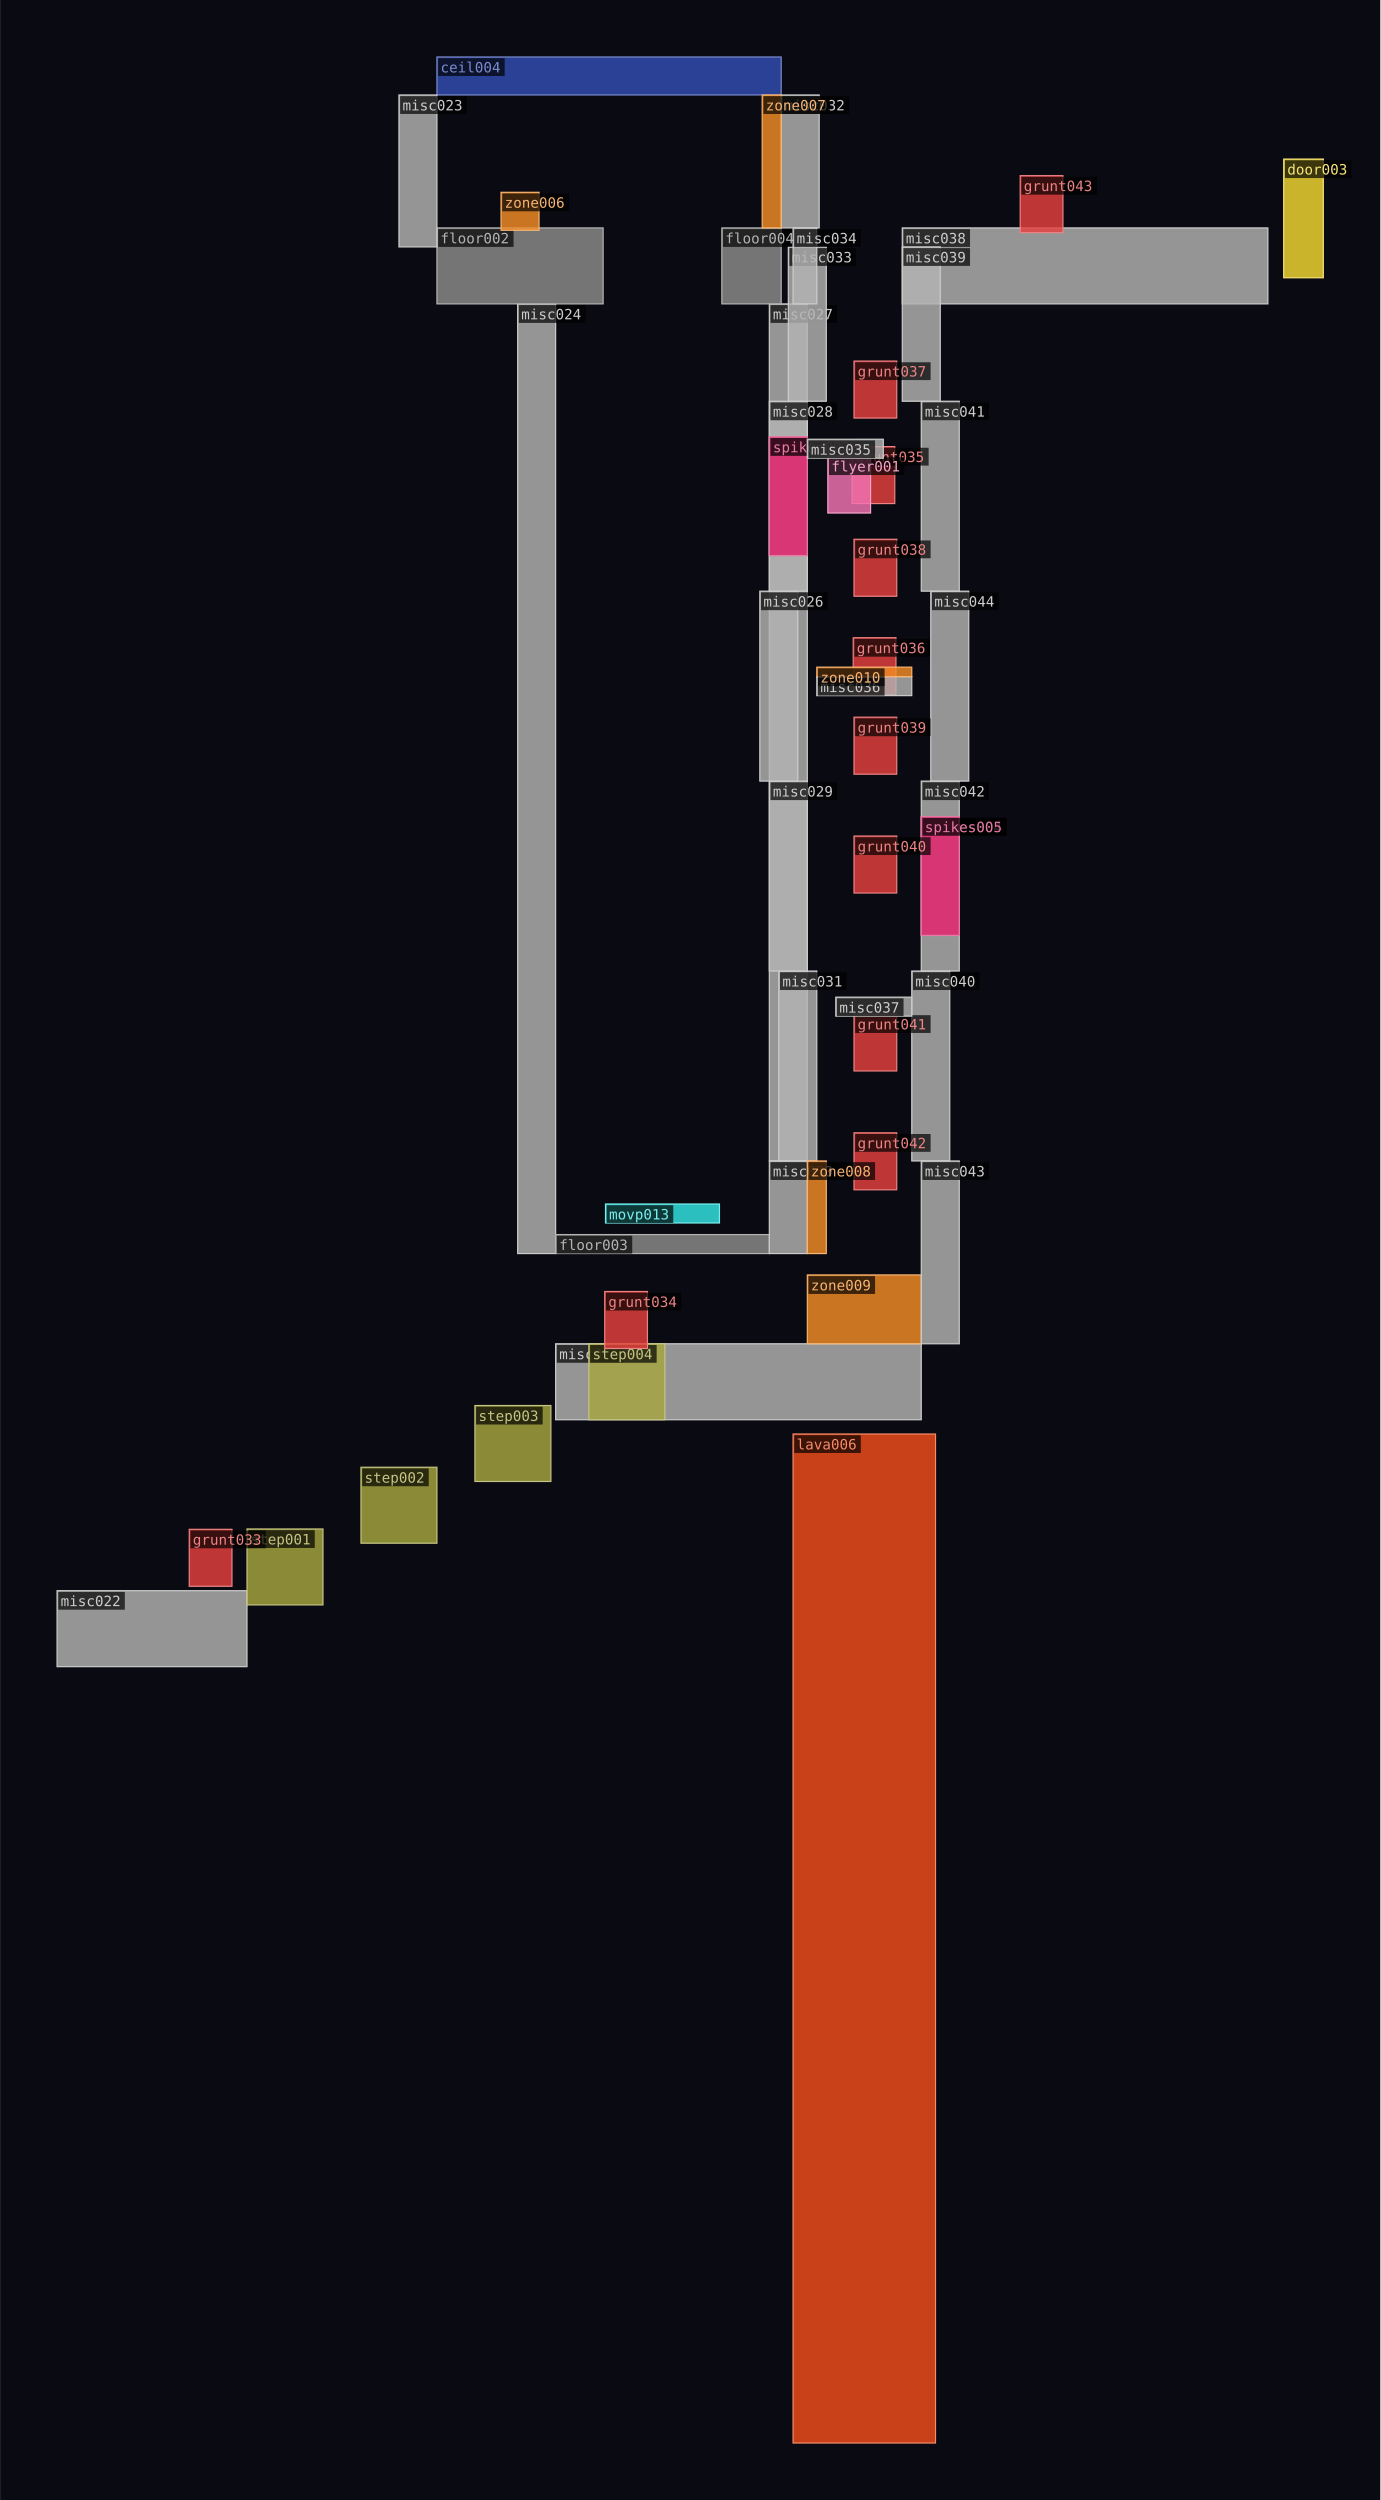
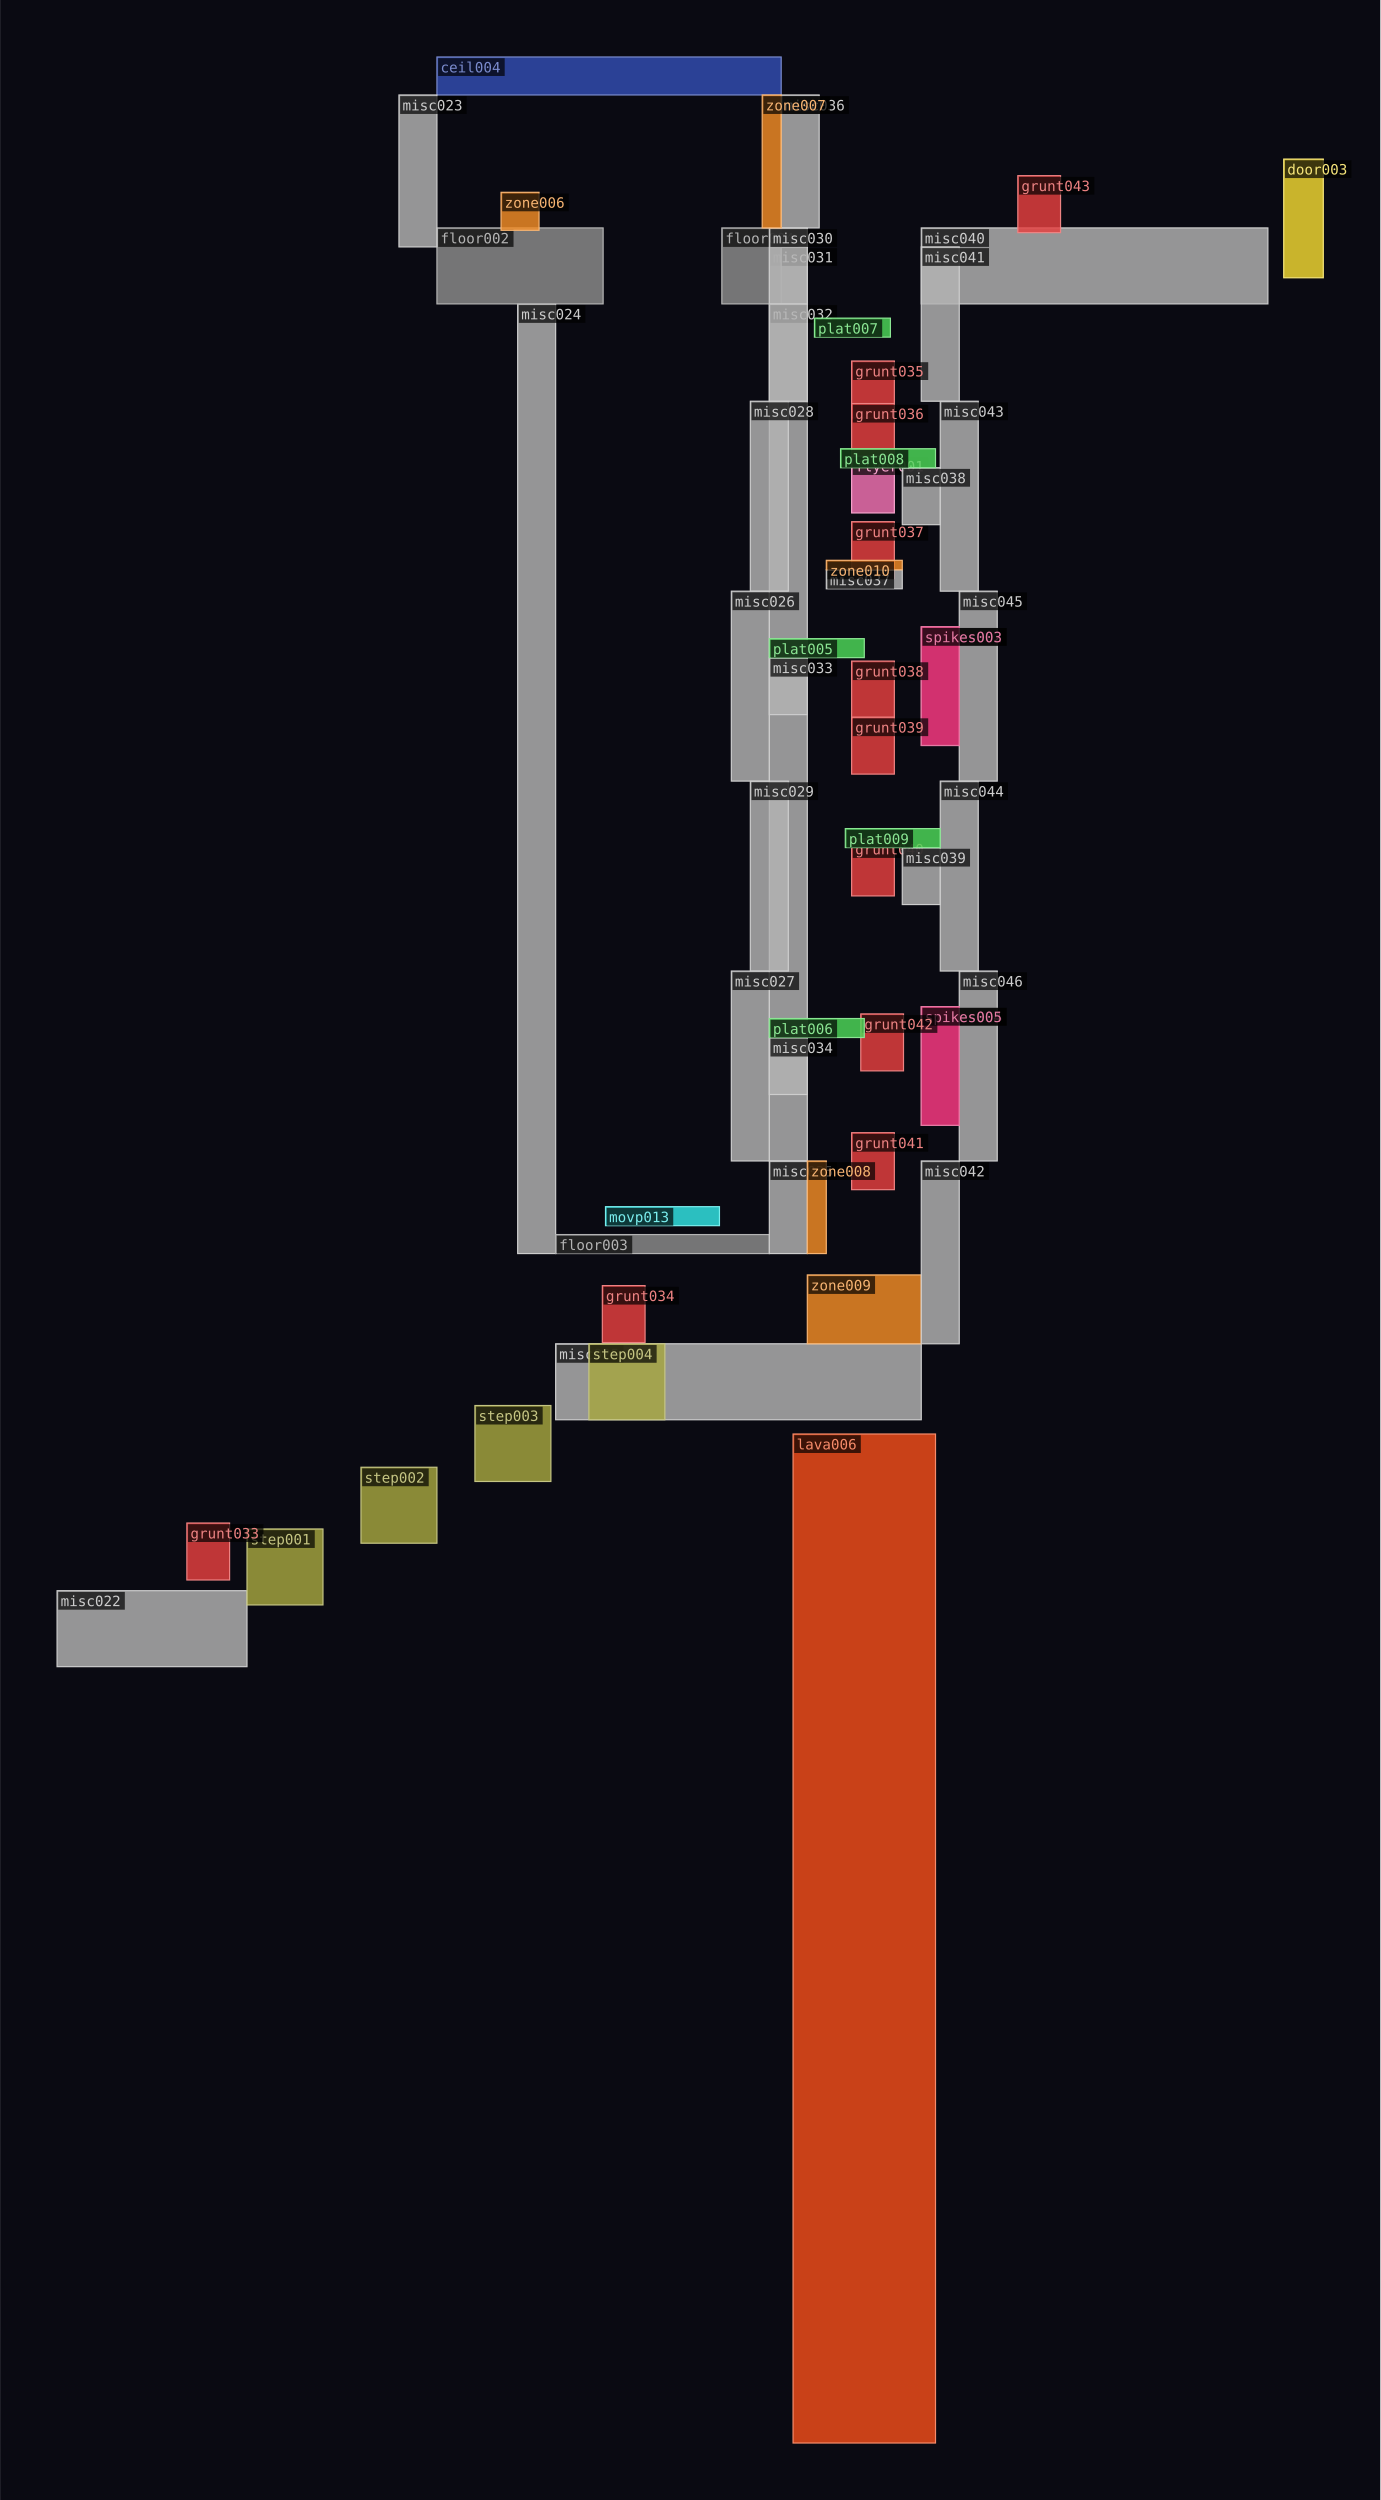
<svg xmlns="http://www.w3.org/2000/svg" viewBox="16064 -56 2325.33 4212" width="1546" height="2800" font-family="monospace">
  <rect x="16064" y="-56" width="2325.33" height="4212" fill="#0a0a12" />
  <rect x="17400" y="2360" width="240" height="1700" fill="#f24d1a" fill-opacity="0.82" stroke="#f78b6a" stroke-width="2" />
  <rect x="17402" y="2362" width="112.16" height="30" fill="#000000" fill-opacity="0.7" />
  <text x="17406" y="2386" font-size="24" fill="#f78b6a">lava006</text>
  <rect x="16936" y="456" width="64" height="1600" fill="#b3b3b3" fill-opacity="0.82" stroke="#cdcdcd" stroke-width="2" />
  <rect x="16938" y="458" width="112.16" height="30" fill="#000000" fill-opacity="0.7" />
  <text x="16942" y="482" font-size="24" fill="#cdcdcd">misc024</text>
  <rect x="17360" y="456" width="64" height="1444" fill="#b3b3b3" fill-opacity="0.82" stroke="#cdcdcd" stroke-width="2" />
  <rect x="17362" y="458" width="112.16" height="30" fill="#000000" fill-opacity="0.7" />
-   <text x="17366" y="482" font-size="24" fill="#cdcdcd">misc027</text>
-   <rect x="17584" y="328" width="616" height="128" fill="#b3b3b3" fill-opacity="0.82" stroke="#cdcdcd" stroke-width="2" />
-   <rect x="17586" y="330" width="112.16" height="30" fill="#000000" fill-opacity="0.7" />
-   <text x="17590" y="354" font-size="24" fill="#cdcdcd">misc038</text>
+   <text x="17366" y="482" font-size="24" fill="#cdcdcd">misc032</text>
  <rect x="17000" y="2208" width="616" height="128" fill="#b3b3b3" fill-opacity="0.82" stroke="#cdcdcd" stroke-width="2" />
  <rect x="17002" y="2210" width="112.16" height="30" fill="#000000" fill-opacity="0.7" />
  <text x="17006" y="2234" font-size="24" fill="#cdcdcd">misc025</text>
+   <rect x="17616" y="328" width="584" height="128" fill="#b3b3b3" fill-opacity="0.82" stroke="#cdcdcd" stroke-width="2" />
+   <rect x="17618" y="330" width="112.16" height="30" fill="#000000" fill-opacity="0.7" />
+   <text x="17622" y="354" font-size="24" fill="#cdcdcd">misc040</text>
  <rect x="16160" y="2624" width="320" height="128" fill="#b3b3b3" fill-opacity="0.82" stroke="#cdcdcd" stroke-width="2" />
  <rect x="16162" y="2626" width="112.16" height="30" fill="#000000" fill-opacity="0.7" />
  <text x="16166" y="2650" font-size="24" fill="#cdcdcd">misc022</text>
  <rect x="16800" y="40" width="580" height="64" fill="#334db3" fill-opacity="0.82" stroke="#7a8bcd" stroke-width="2" />
  <rect x="16802" y="42" width="112.16" height="30" fill="#000000" fill-opacity="0.7" />
  <text x="16806" y="66" font-size="24" fill="#7a8bcd">ceil004</text>
  <rect x="16800" y="328" width="280" height="128" fill="#8c8c8c" fill-opacity="0.82" stroke="#b4b4b4" stroke-width="2" />
  <rect x="16802" y="330" width="127.04" height="30" fill="#000000" fill-opacity="0.7" />
  <text x="16806" y="354" font-size="24" fill="#b4b4b4">floor002</text>
  <rect x="17424" y="2092" width="192" height="116" fill="#f28c26" fill-opacity="0.82" stroke="#f7b472" stroke-width="2" />
  <rect x="17426" y="2094" width="112.16" height="30" fill="#000000" fill-opacity="0.7" />
  <text x="17430" y="2118" font-size="24" fill="#f7b472">zone009</text>
-   <rect x="17376" y="1580" width="64" height="320" fill="#b3b3b3" fill-opacity="0.82" stroke="#cdcdcd" stroke-width="2" />
-   <rect x="17378" y="1582" width="112.16" height="30" fill="#000000" fill-opacity="0.7" />
-   <text x="17382" y="1606" font-size="24" fill="#cdcdcd">misc031</text>
-   <rect x="17600" y="1580" width="64" height="320" fill="#b3b3b3" fill-opacity="0.82" stroke="#cdcdcd" stroke-width="2" />
-   <rect x="17602" y="1582" width="112.16" height="30" fill="#000000" fill-opacity="0.7" />
-   <text x="17606" y="1606" font-size="24" fill="#cdcdcd">misc040</text>
-   <rect x="17360" y="1260" width="64" height="320" fill="#b3b3b3" fill-opacity="0.82" stroke="#cdcdcd" stroke-width="2" />
-   <rect x="17362" y="1262" width="112.16" height="30" fill="#000000" fill-opacity="0.7" />
-   <text x="17366" y="1286" font-size="24" fill="#cdcdcd">misc029</text>
-   <rect x="17616" y="1260" width="64" height="320" fill="#b3b3b3" fill-opacity="0.82" stroke="#cdcdcd" stroke-width="2" />
-   <rect x="17618" y="1262" width="112.16" height="30" fill="#000000" fill-opacity="0.7" />
-   <text x="17622" y="1286" font-size="24" fill="#cdcdcd">misc042</text>
-   <rect x="17344" y="940" width="64" height="320" fill="#b3b3b3" fill-opacity="0.82" stroke="#cdcdcd" stroke-width="2" />
-   <rect x="17346" y="942" width="112.16" height="30" fill="#000000" fill-opacity="0.7" />
-   <text x="17350" y="966" font-size="24" fill="#cdcdcd">misc026</text>
-   <rect x="17632" y="940" width="64" height="320" fill="#b3b3b3" fill-opacity="0.82" stroke="#cdcdcd" stroke-width="2" />
-   <rect x="17634" y="942" width="112.16" height="30" fill="#000000" fill-opacity="0.7" />
-   <text x="17638" y="966" font-size="24" fill="#cdcdcd">misc044</text>
-   <rect x="17360" y="620" width="64" height="320" fill="#b3b3b3" fill-opacity="0.82" stroke="#cdcdcd" stroke-width="2" />
-   <rect x="17362" y="622" width="112.16" height="30" fill="#000000" fill-opacity="0.7" />
-   <text x="17366" y="646" font-size="24" fill="#cdcdcd">misc028</text>
-   <rect x="17616" y="620" width="64" height="320" fill="#b3b3b3" fill-opacity="0.82" stroke="#cdcdcd" stroke-width="2" />
-   <rect x="17618" y="622" width="112.16" height="30" fill="#000000" fill-opacity="0.7" />
-   <text x="17622" y="646" font-size="24" fill="#cdcdcd">misc041</text>
+   <rect x="17296" y="1580" width="64" height="320" fill="#b3b3b3" fill-opacity="0.82" stroke="#cdcdcd" stroke-width="2" />
+   <rect x="17298" y="1582" width="112.16" height="30" fill="#000000" fill-opacity="0.7" />
+   <text x="17302" y="1606" font-size="24" fill="#cdcdcd">misc027</text>
+   <rect x="17680" y="1580" width="64" height="320" fill="#b3b3b3" fill-opacity="0.82" stroke="#cdcdcd" stroke-width="2" />
+   <rect x="17682" y="1582" width="112.16" height="30" fill="#000000" fill-opacity="0.7" />
+   <text x="17686" y="1606" font-size="24" fill="#cdcdcd">misc046</text>
+   <rect x="17328" y="1260" width="64" height="320" fill="#b3b3b3" fill-opacity="0.82" stroke="#cdcdcd" stroke-width="2" />
+   <rect x="17330" y="1262" width="112.16" height="30" fill="#000000" fill-opacity="0.7" />
+   <text x="17334" y="1286" font-size="24" fill="#cdcdcd">misc029</text>
+   <rect x="17648" y="1260" width="64" height="320" fill="#b3b3b3" fill-opacity="0.82" stroke="#cdcdcd" stroke-width="2" />
+   <rect x="17650" y="1262" width="112.16" height="30" fill="#000000" fill-opacity="0.7" />
+   <text x="17654" y="1286" font-size="24" fill="#cdcdcd">misc044</text>
+   <rect x="17296" y="940" width="64" height="320" fill="#b3b3b3" fill-opacity="0.82" stroke="#cdcdcd" stroke-width="2" />
+   <rect x="17298" y="942" width="112.16" height="30" fill="#000000" fill-opacity="0.7" />
+   <text x="17302" y="966" font-size="24" fill="#cdcdcd">misc026</text>
+   <rect x="17680" y="940" width="64" height="320" fill="#b3b3b3" fill-opacity="0.82" stroke="#cdcdcd" stroke-width="2" />
+   <rect x="17682" y="942" width="112.16" height="30" fill="#000000" fill-opacity="0.7" />
+   <text x="17686" y="966" font-size="24" fill="#cdcdcd">misc045</text>
+   <rect x="17328" y="620" width="64" height="320" fill="#b3b3b3" fill-opacity="0.82" stroke="#cdcdcd" stroke-width="2" />
+   <rect x="17330" y="622" width="112.16" height="30" fill="#000000" fill-opacity="0.7" />
+   <text x="17334" y="646" font-size="24" fill="#cdcdcd">misc028</text>
+   <rect x="17648" y="620" width="64" height="320" fill="#b3b3b3" fill-opacity="0.82" stroke="#cdcdcd" stroke-width="2" />
+   <rect x="17650" y="622" width="112.16" height="30" fill="#000000" fill-opacity="0.7" />
+   <text x="17654" y="646" font-size="24" fill="#cdcdcd">misc043</text>
  <rect x="17616" y="1900" width="64" height="308" fill="#b3b3b3" fill-opacity="0.82" stroke="#cdcdcd" stroke-width="2" />
  <rect x="17618" y="1902" width="112.16" height="30" fill="#000000" fill-opacity="0.7" />
-   <text x="17622" y="1926" font-size="24" fill="#cdcdcd">misc043</text>
-   <rect x="17584" y="360" width="64" height="260" fill="#b3b3b3" fill-opacity="0.82" stroke="#cdcdcd" stroke-width="2" />
-   <rect x="17586" y="362" width="112.16" height="30" fill="#000000" fill-opacity="0.7" />
-   <text x="17590" y="386" font-size="24" fill="#cdcdcd">misc039</text>
-   <rect x="17392" y="360" width="64" height="260" fill="#b3b3b3" fill-opacity="0.82" stroke="#cdcdcd" stroke-width="2" />
-   <rect x="17394" y="362" width="112.16" height="30" fill="#000000" fill-opacity="0.7" />
-   <text x="17398" y="386" font-size="24" fill="#cdcdcd">misc033</text>
+   <text x="17622" y="1926" font-size="24" fill="#cdcdcd">misc042</text>
+   <rect x="17360" y="360" width="64" height="260" fill="#b3b3b3" fill-opacity="0.82" stroke="#cdcdcd" stroke-width="2" />
+   <rect x="17362" y="362" width="112.16" height="30" fill="#000000" fill-opacity="0.7" />
+   <text x="17366" y="386" font-size="24" fill="#cdcdcd">misc031</text>
+   <rect x="17616" y="360" width="64" height="260" fill="#b3b3b3" fill-opacity="0.82" stroke="#cdcdcd" stroke-width="2" />
+   <rect x="17618" y="362" width="112.16" height="30" fill="#000000" fill-opacity="0.7" />
+   <text x="17622" y="386" font-size="24" fill="#cdcdcd">misc041</text>
+   <rect x="16736" y="104" width="64" height="256" fill="#b3b3b3" fill-opacity="0.82" stroke="#cdcdcd" stroke-width="2" />
+   <rect x="16738" y="106" width="112.16" height="30" fill="#000000" fill-opacity="0.7" />
+   <text x="16742" y="130" font-size="24" fill="#cdcdcd">misc023</text>
+   <rect x="16480" y="2520" width="128" height="128" fill="#a6a640" fill-opacity="0.82" stroke="#c5c583" stroke-width="2" />
+   <rect x="16482" y="2522" width="112.16" height="30" fill="#000000" fill-opacity="0.7" />
+   <text x="16486" y="2546" font-size="24" fill="#c5c583">step001</text>
+   <rect x="16672" y="2416" width="128" height="128" fill="#a6a640" fill-opacity="0.82" stroke="#c5c583" stroke-width="2" />
+   <rect x="16674" y="2418" width="112.16" height="30" fill="#000000" fill-opacity="0.7" />
+   <text x="16678" y="2442" font-size="24" fill="#c5c583">step002</text>
  <rect x="16864" y="2312" width="128" height="128" fill="#a6a640" fill-opacity="0.82" stroke="#c5c583" stroke-width="2" />
  <rect x="16866" y="2314" width="112.16" height="30" fill="#000000" fill-opacity="0.7" />
  <text x="16870" y="2338" font-size="24" fill="#c5c583">step003</text>
  <rect x="17056" y="2208" width="128" height="128" fill="#a6a640" fill-opacity="0.82" stroke="#c5c583" stroke-width="2" />
  <rect x="17058" y="2210" width="112.16" height="30" fill="#000000" fill-opacity="0.7" />
  <text x="17062" y="2234" font-size="24" fill="#c5c583">step004</text>
-   <rect x="16736" y="104" width="64" height="256" fill="#b3b3b3" fill-opacity="0.82" stroke="#cdcdcd" stroke-width="2" />
-   <rect x="16738" y="106" width="112.16" height="30" fill="#000000" fill-opacity="0.7" />
-   <text x="16742" y="130" font-size="24" fill="#cdcdcd">misc023</text>
-   <rect x="16672" y="2416" width="128" height="128" fill="#a6a640" fill-opacity="0.82" stroke="#c5c583" stroke-width="2" />
-   <rect x="16674" y="2418" width="112.16" height="30" fill="#000000" fill-opacity="0.7" />
-   <text x="16678" y="2442" font-size="24" fill="#c5c583">step002</text>
-   <rect x="16480" y="2520" width="128" height="128" fill="#a6a640" fill-opacity="0.82" stroke="#c5c583" stroke-width="2" />
-   <rect x="16482" y="2522" width="112.16" height="30" fill="#000000" fill-opacity="0.7" />
-   <text x="16486" y="2546" font-size="24" fill="#c5c583">step001</text>
  <rect x="17380" y="104" width="64" height="224" fill="#b3b3b3" fill-opacity="0.82" stroke="#cdcdcd" stroke-width="2" />
  <rect x="17382" y="106" width="112.16" height="30" fill="#000000" fill-opacity="0.7" />
-   <text x="17386" y="130" font-size="24" fill="#cdcdcd">misc032</text>
+   <text x="17386" y="130" font-size="24" fill="#cdcdcd">misc036</text>
  <rect x="18226.67" y="212" width="66.67" height="200" fill="#f2d933" fill-opacity="0.82" stroke="#f7e67a" stroke-width="2" />
  <rect x="18228.67" y="214" width="112.16" height="30" fill="#000000" fill-opacity="0.7" />
  <text x="18232.67" y="238" font-size="24" fill="#f7e67a">door003</text>
  <rect x="17280" y="328" width="100" height="128" fill="#8c8c8c" fill-opacity="0.82" stroke="#b4b4b4" stroke-width="2" />
  <rect x="17282" y="330" width="127.04" height="30" fill="#000000" fill-opacity="0.7" />
  <text x="17286" y="354" font-size="24" fill="#b4b4b4">floor004</text>
-   <rect x="17616" y="1320" width="64" height="200" fill="#d93373" fill-opacity="0.82" stroke="#e67aa4" stroke-width="2" />
-   <rect x="17618" y="1322" width="141.92" height="30" fill="#000000" fill-opacity="0.7" />
-   <text x="17622" y="1346" font-size="24" fill="#e67aa4">spikes004</text>
-   <rect x="17616" y="1320" width="64" height="200" fill="#d93373" fill-opacity="0.82" stroke="#e67aa4" stroke-width="2" />
-   <rect x="17618" y="1322" width="141.92" height="30" fill="#000000" fill-opacity="0.7" />
-   <text x="17622" y="1346" font-size="24" fill="#e67aa4">spikes005</text>
-   <rect x="17360" y="680" width="64" height="200" fill="#d93373" fill-opacity="0.82" stroke="#e67aa4" stroke-width="2" />
-   <rect x="17362" y="682" width="141.92" height="30" fill="#000000" fill-opacity="0.7" />
-   <text x="17366" y="706" font-size="24" fill="#e67aa4">spikes002</text>
-   <rect x="17360" y="680" width="64" height="200" fill="#d93373" fill-opacity="0.82" stroke="#e67aa4" stroke-width="2" />
-   <rect x="17362" y="682" width="141.92" height="30" fill="#000000" fill-opacity="0.7" />
-   <text x="17366" y="706" font-size="24" fill="#e67aa4">spikes003</text>
+   <rect x="17616" y="1640" width="64" height="200" fill="#d93373" fill-opacity="0.82" stroke="#e67aa4" stroke-width="2" />
+   <rect x="17618" y="1642" width="141.92" height="30" fill="#000000" fill-opacity="0.7" />
+   <text x="17622" y="1666" font-size="24" fill="#e67aa4">spikes004</text>
+   <rect x="17616" y="1640" width="64" height="200" fill="#d93373" fill-opacity="0.82" stroke="#e67aa4" stroke-width="2" />
+   <rect x="17618" y="1642" width="141.92" height="30" fill="#000000" fill-opacity="0.7" />
+   <text x="17622" y="1666" font-size="24" fill="#e67aa4">spikes005</text>
+   <rect x="17616" y="1000" width="64" height="200" fill="#d93373" fill-opacity="0.82" stroke="#e67aa4" stroke-width="2" />
+   <rect x="17618" y="1002" width="141.92" height="30" fill="#000000" fill-opacity="0.7" />
+   <text x="17622" y="1026" font-size="24" fill="#e67aa4">spikes002</text>
+   <rect x="17616" y="1000" width="64" height="200" fill="#d93373" fill-opacity="0.82" stroke="#e67aa4" stroke-width="2" />
+   <rect x="17618" y="1002" width="141.92" height="30" fill="#000000" fill-opacity="0.7" />
+   <text x="17622" y="1026" font-size="24" fill="#e67aa4">spikes003</text>
  <rect x="17000" y="2024" width="360" height="32" fill="#8c8c8c" fill-opacity="0.82" stroke="#b4b4b4" stroke-width="2" />
  <rect x="17002" y="2026" width="127.04" height="30" fill="#000000" fill-opacity="0.7" />
  <text x="17006" y="2050" font-size="24" fill="#b4b4b4">floor003</text>
  <rect x="17360" y="1900" width="64" height="156" fill="#b3b3b3" fill-opacity="0.82" stroke="#cdcdcd" stroke-width="2" />
  <rect x="17362" y="1902" width="112.16" height="30" fill="#000000" fill-opacity="0.7" />
-   <text x="17366" y="1926" font-size="24" fill="#cdcdcd">misc030</text>
+   <text x="17366" y="1926" font-size="24" fill="#cdcdcd">misc035</text>
+   <rect x="17360" y="328" width="64" height="128" fill="#b3b3b3" fill-opacity="0.82" stroke="#cdcdcd" stroke-width="2" />
+   <rect x="17362" y="330" width="112.16" height="30" fill="#000000" fill-opacity="0.7" />
+   <text x="17366" y="354" font-size="24" fill="#cdcdcd">misc030</text>
  <rect x="17348" y="104" width="32" height="224" fill="#f28c26" fill-opacity="0.82" stroke="#f7b472" stroke-width="2" />
  <rect x="17350" y="106" width="112.16" height="30" fill="#000000" fill-opacity="0.7" />
  <text x="17354" y="130" font-size="24" fill="#f7b472">zone007</text>
-   <rect x="17502.68" y="1352.57" width="72" height="96" fill="#e64040" fill-opacity="0.82" stroke="#ee8383" stroke-width="2" />
-   <rect x="17504.68" y="1354.57" width="127.04" height="30" fill="#000000" fill-opacity="0.7" />
-   <text x="17508.68" y="1378.57" font-size="24" fill="#ee8383">grunt040</text>
-   <rect x="17502.68" y="852.57" width="72" height="96" fill="#e64040" fill-opacity="0.82" stroke="#ee8383" stroke-width="2" />
-   <rect x="17504.68" y="854.57" width="127.04" height="30" fill="#000000" fill-opacity="0.7" />
-   <text x="17508.68" y="878.57" font-size="24" fill="#ee8383">grunt038</text>
-   <rect x="17502.68" y="552.34" width="72" height="96" fill="#e64040" fill-opacity="0.82" stroke="#ee8383" stroke-width="2" />
-   <rect x="17504.68" y="554.34" width="127.04" height="30" fill="#000000" fill-opacity="0.7" />
-   <text x="17508.68" y="578.34" font-size="24" fill="#ee8383">grunt037</text>
-   <rect x="17502.68" y="1652.34" width="72" height="96" fill="#e64040" fill-opacity="0.82" stroke="#ee8383" stroke-width="2" />
-   <rect x="17504.68" y="1654.34" width="127.04" height="30" fill="#000000" fill-opacity="0.7" />
-   <text x="17508.68" y="1678.34" font-size="24" fill="#ee8383">grunt041</text>
-   <rect x="17501.34" y="1018.42" width="72" height="96" fill="#e64040" fill-opacity="0.82" stroke="#ee8383" stroke-width="2" />
-   <rect x="17503.34" y="1020.42" width="127.04" height="30" fill="#000000" fill-opacity="0.7" />
-   <text x="17507.34" y="1044.42" font-size="24" fill="#ee8383">grunt036</text>
-   <rect x="17782.68" y="239.93" width="72" height="96" fill="#e64040" fill-opacity="0.82" stroke="#ee8383" stroke-width="2" />
-   <rect x="17784.68" y="241.93" width="127.04" height="30" fill="#000000" fill-opacity="0.7" />
-   <text x="17788.68" y="265.93" font-size="24" fill="#ee8383">grunt043</text>
-   <rect x="17502.68" y="1152.34" width="72" height="96" fill="#e64040" fill-opacity="0.82" stroke="#ee8383" stroke-width="2" />
-   <rect x="17504.68" y="1154.34" width="127.04" height="30" fill="#000000" fill-opacity="0.7" />
-   <text x="17508.68" y="1178.34" font-size="24" fill="#ee8383">grunt039</text>
-   <rect x="17082.68" y="2119.93" width="72" height="96" fill="#e64040" fill-opacity="0.82" stroke="#ee8383" stroke-width="2" />
-   <rect x="17084.68" y="2121.93" width="127.04" height="30" fill="#000000" fill-opacity="0.7" />
-   <text x="17088.68" y="2145.93" font-size="24" fill="#ee8383">grunt034</text>
-   <rect x="16382.68" y="2520.58" width="72" height="96" fill="#e64040" fill-opacity="0.82" stroke="#ee8383" stroke-width="2" />
-   <rect x="16384.68" y="2522.58" width="127.04" height="30" fill="#000000" fill-opacity="0.7" />
-   <text x="16388.68" y="2546.58" font-size="24" fill="#ee8383">grunt033</text>
-   <rect x="17499.37" y="696.4" width="72" height="96" fill="#e64040" fill-opacity="0.82" stroke="#ee8383" stroke-width="2" />
-   <rect x="17501.37" y="698.4" width="127.04" height="30" fill="#000000" fill-opacity="0.7" />
-   <text x="17505.37" y="722.4" font-size="24" fill="#ee8383">grunt035</text>
-   <rect x="17502.68" y="1852.57" width="72" height="96" fill="#e64040" fill-opacity="0.82" stroke="#ee8383" stroke-width="2" />
-   <rect x="17504.68" y="1854.57" width="127.04" height="30" fill="#000000" fill-opacity="0.7" />
-   <text x="17508.68" y="1878.57" font-size="24" fill="#ee8383">grunt042</text>
-   <rect x="17458.6" y="712.34" width="72" height="96" fill="#f273b3" fill-opacity="0.82" stroke="#f7a4cd" stroke-width="2" />
-   <rect x="17460.6" y="714.34" width="127.04" height="30" fill="#000000" fill-opacity="0.7" />
-   <text x="17464.6" y="738.34" font-size="24" fill="#f7a4cd">flyer001</text>
-   <rect x="17084" y="1972.5" width="192" height="32" fill="#33e6e6" fill-opacity="0.82" stroke="#7aeeee" stroke-width="2" />
-   <rect x="17086" y="1974.5" width="112.16" height="30" fill="#000000" fill-opacity="0.7" />
-   <text x="17090" y="1998.5" font-size="24" fill="#7aeeee">movp013</text>
-   <rect x="17400" y="328" width="40" height="128" fill="#b3b3b3" fill-opacity="0.82" stroke="#cdcdcd" stroke-width="2" />
-   <rect x="17402" y="330" width="112.16" height="30" fill="#000000" fill-opacity="0.7" />
-   <text x="17406" y="354" font-size="24" fill="#cdcdcd">misc034</text>
-   <rect x="17440" y="1084" width="160" height="32" fill="#b3b3b3" fill-opacity="0.82" stroke="#cdcdcd" stroke-width="2" />
-   <rect x="17442" y="1086" width="112.16" height="30" fill="#000000" fill-opacity="0.7" />
-   <text x="17446" y="1110" font-size="24" fill="#cdcdcd">misc036</text>
+   <rect x="17498.67" y="1057.79" width="72" height="96" fill="#e64040" fill-opacity="0.82" stroke="#ee8383" stroke-width="2" />
+   <rect x="17500.67" y="1059.79" width="127.04" height="30" fill="#000000" fill-opacity="0.7" />
+   <text x="17504.67" y="1083.79" font-size="24" fill="#ee8383">grunt038</text>
+   <rect x="17498.67" y="1852.36" width="72" height="96" fill="#e64040" fill-opacity="0.82" stroke="#ee8383" stroke-width="2" />
+   <rect x="17500.67" y="1854.36" width="127.04" height="30" fill="#000000" fill-opacity="0.7" />
+   <text x="17504.67" y="1878.36" font-size="24" fill="#ee8383">grunt041</text>
+   <rect x="17498.67" y="1357.43" width="72" height="96" fill="#e64040" fill-opacity="0.82" stroke="#ee8383" stroke-width="2" />
+   <rect x="17500.67" y="1359.43" width="127.04" height="30" fill="#000000" fill-opacity="0.7" />
+   <text x="17504.67" y="1383.43" font-size="24" fill="#ee8383">grunt040</text>
+   <rect x="17498.67" y="822.92" width="72" height="96" fill="#e64040" fill-opacity="0.82" stroke="#ee8383" stroke-width="2" />
+   <rect x="17500.67" y="824.92" width="127.04" height="30" fill="#000000" fill-opacity="0.7" />
+   <text x="17504.67" y="848.92" font-size="24" fill="#ee8383">grunt037</text>
+   <rect x="17498.67" y="552.22" width="72" height="96" fill="#e64040" fill-opacity="0.82" stroke="#ee8383" stroke-width="2" />
+   <rect x="17500.67" y="554.22" width="127.04" height="30" fill="#000000" fill-opacity="0.7" />
+   <text x="17504.67" y="578.22" font-size="24" fill="#ee8383">grunt035</text>
+   <rect x="17514.08" y="1652.22" width="72" height="96" fill="#e64040" fill-opacity="0.82" stroke="#ee8383" stroke-width="2" />
+   <rect x="17516.08" y="1654.22" width="127.04" height="30" fill="#000000" fill-opacity="0.7" />
+   <text x="17520.08" y="1678.22" font-size="24" fill="#ee8383">grunt042</text>
+   <rect x="17498.67" y="1152.22" width="72" height="96" fill="#e64040" fill-opacity="0.82" stroke="#ee8383" stroke-width="2" />
+   <rect x="17500.67" y="1154.22" width="127.04" height="30" fill="#000000" fill-opacity="0.7" />
+   <text x="17504.67" y="1178.22" font-size="24" fill="#ee8383">grunt039</text>
+   <rect x="17498.67" y="623.93" width="72" height="96" fill="#e64040" fill-opacity="0.82" stroke="#ee8383" stroke-width="2" />
+   <rect x="17500.67" y="625.93" width="127.04" height="30" fill="#000000" fill-opacity="0.7" />
+   <text x="17504.67" y="649.93" font-size="24" fill="#ee8383">grunt036</text>
+   <rect x="16378.67" y="2509.97" width="72" height="96" fill="#e64040" fill-opacity="0.82" stroke="#ee8383" stroke-width="2" />
+   <rect x="16380.67" y="2511.97" width="127.04" height="30" fill="#000000" fill-opacity="0.7" />
+   <text x="16384.67" y="2535.97" font-size="24" fill="#ee8383">grunt033</text>
+   <rect x="17078.67" y="2109.97" width="72" height="96" fill="#e64040" fill-opacity="0.82" stroke="#ee8383" stroke-width="2" />
+   <rect x="17080.67" y="2111.97" width="127.04" height="30" fill="#000000" fill-opacity="0.7" />
+   <text x="17084.67" y="2135.97" font-size="24" fill="#ee8383">grunt034</text>
+   <rect x="17778.67" y="239.93" width="72" height="96" fill="#e64040" fill-opacity="0.82" stroke="#ee8383" stroke-width="2" />
+   <rect x="17780.67" y="241.93" width="127.04" height="30" fill="#000000" fill-opacity="0.7" />
+   <text x="17784.67" y="265.93" font-size="24" fill="#ee8383">grunt043</text>
+   <rect x="17498.67" y="712.22" width="72" height="96" fill="#f273b3" fill-opacity="0.82" stroke="#f7a4cd" stroke-width="2" />
+   <rect x="17500.67" y="714.22" width="127.04" height="30" fill="#000000" fill-opacity="0.7" />
+   <text x="17504.67" y="738.22" font-size="24" fill="#f7a4cd">flyer001</text>
+   <rect x="17084" y="1977" width="192" height="32" fill="#33e6e6" fill-opacity="0.82" stroke="#7aeeee" stroke-width="2" />
+   <rect x="17086" y="1979" width="112.16" height="30" fill="#000000" fill-opacity="0.7" />
+   <text x="17090" y="2003" font-size="24" fill="#7aeeee">movp013</text>
+   <rect x="17584" y="732" width="64" height="96" fill="#b3b3b3" fill-opacity="0.82" stroke="#cdcdcd" stroke-width="2" />
+   <rect x="17586" y="734" width="112.16" height="30" fill="#000000" fill-opacity="0.7" />
+   <text x="17590" y="758" font-size="24" fill="#cdcdcd">misc038</text>
+   <rect x="17360" y="1052" width="64" height="96" fill="#b3b3b3" fill-opacity="0.82" stroke="#cdcdcd" stroke-width="2" />
+   <rect x="17362" y="1054" width="112.16" height="30" fill="#000000" fill-opacity="0.7" />
+   <text x="17366" y="1078" font-size="24" fill="#cdcdcd">misc033</text>
+   <rect x="17584" y="1372" width="64" height="96" fill="#b3b3b3" fill-opacity="0.82" stroke="#cdcdcd" stroke-width="2" />
+   <rect x="17586" y="1374" width="112.16" height="30" fill="#000000" fill-opacity="0.7" />
+   <text x="17590" y="1398" font-size="24" fill="#cdcdcd">misc039</text>
+   <rect x="17360" y="1692" width="64" height="96" fill="#b3b3b3" fill-opacity="0.82" stroke="#cdcdcd" stroke-width="2" />
+   <rect x="17362" y="1694" width="112.16" height="30" fill="#000000" fill-opacity="0.7" />
+   <text x="17366" y="1718" font-size="24" fill="#cdcdcd">misc034</text>
+   <rect x="17480" y="700" width="160" height="32" fill="#4dd959" fill-opacity="0.82" stroke="#8be693" stroke-width="2" />
+   <rect x="17482" y="702" width="112.16" height="30" fill="#000000" fill-opacity="0.7" />
+   <text x="17486" y="726" font-size="24" fill="#8be693">plat008</text>
+   <rect x="17360" y="1020" width="160" height="32" fill="#4dd959" fill-opacity="0.82" stroke="#8be693" stroke-width="2" />
+   <rect x="17362" y="1022" width="112.16" height="30" fill="#000000" fill-opacity="0.7" />
+   <text x="17366" y="1046" font-size="24" fill="#8be693">plat005</text>
+   <rect x="17488" y="1340" width="160" height="32" fill="#4dd959" fill-opacity="0.82" stroke="#8be693" stroke-width="2" />
+   <rect x="17490" y="1342" width="112.16" height="30" fill="#000000" fill-opacity="0.7" />
+   <text x="17494" y="1366" font-size="24" fill="#8be693">plat009</text>
+   <rect x="17360" y="1660" width="160" height="32" fill="#4dd959" fill-opacity="0.82" stroke="#8be693" stroke-width="2" />
+   <rect x="17362" y="1662" width="112.16" height="30" fill="#000000" fill-opacity="0.7" />
+   <text x="17366" y="1686" font-size="24" fill="#8be693">plat006</text>
  <rect x="17424" y="1900" width="32" height="156" fill="#f28c26" fill-opacity="0.82" stroke="#f7b472" stroke-width="2" />
  <rect x="17426" y="1902" width="112.16" height="30" fill="#000000" fill-opacity="0.7" />
  <text x="17430" y="1926" font-size="24" fill="#f7b472">zone008</text>
  <rect x="16908" y="268" width="64" height="64" fill="#f28c26" fill-opacity="0.82" stroke="#f7b472" stroke-width="2" />
  <rect x="16910" y="270" width="112.16" height="30" fill="#000000" fill-opacity="0.7" />
  <text x="16914" y="294" font-size="24" fill="#f7b472">zone006</text>
-   <rect x="17424" y="684" width="128" height="32" fill="#b3b3b3" fill-opacity="0.82" stroke="#cdcdcd" stroke-width="2" />
-   <rect x="17426" y="686" width="112.16" height="30" fill="#000000" fill-opacity="0.7" />
-   <text x="17430" y="710" font-size="24" fill="#cdcdcd">misc035</text>
-   <rect x="17472" y="1624" width="128" height="32" fill="#b3b3b3" fill-opacity="0.82" stroke="#cdcdcd" stroke-width="2" />
-   <rect x="17474" y="1626" width="112.16" height="30" fill="#000000" fill-opacity="0.7" />
-   <text x="17478" y="1650" font-size="24" fill="#cdcdcd">misc037</text>
-   <rect x="17440" y="1068" width="160" height="16" fill="#f28c26" fill-opacity="0.82" stroke="#f7b472" stroke-width="2" />
-   <rect x="17442" y="1070" width="112.16" height="30" fill="#000000" fill-opacity="0.7" />
-   <text x="17446" y="1094" font-size="24" fill="#f7b472">zone010</text>
+   <rect x="17456" y="904" width="128" height="32" fill="#b3b3b3" fill-opacity="0.82" stroke="#cdcdcd" stroke-width="2" />
+   <rect x="17458" y="906" width="112.16" height="30" fill="#000000" fill-opacity="0.7" />
+   <text x="17462" y="930" font-size="24" fill="#cdcdcd">misc037</text>
+   <rect x="17436" y="480" width="128" height="32" fill="#4dd959" fill-opacity="0.82" stroke="#8be693" stroke-width="2" />
+   <rect x="17438" y="482" width="112.16" height="30" fill="#000000" fill-opacity="0.7" />
+   <text x="17442" y="506" font-size="24" fill="#8be693">plat007</text>
+   <rect x="17456" y="888" width="128" height="16" fill="#f28c26" fill-opacity="0.82" stroke="#f7b472" stroke-width="2" />
+   <rect x="17458" y="890" width="112.16" height="30" fill="#000000" fill-opacity="0.7" />
+   <text x="17462" y="914" font-size="24" fill="#f7b472">zone010</text>
</svg>
